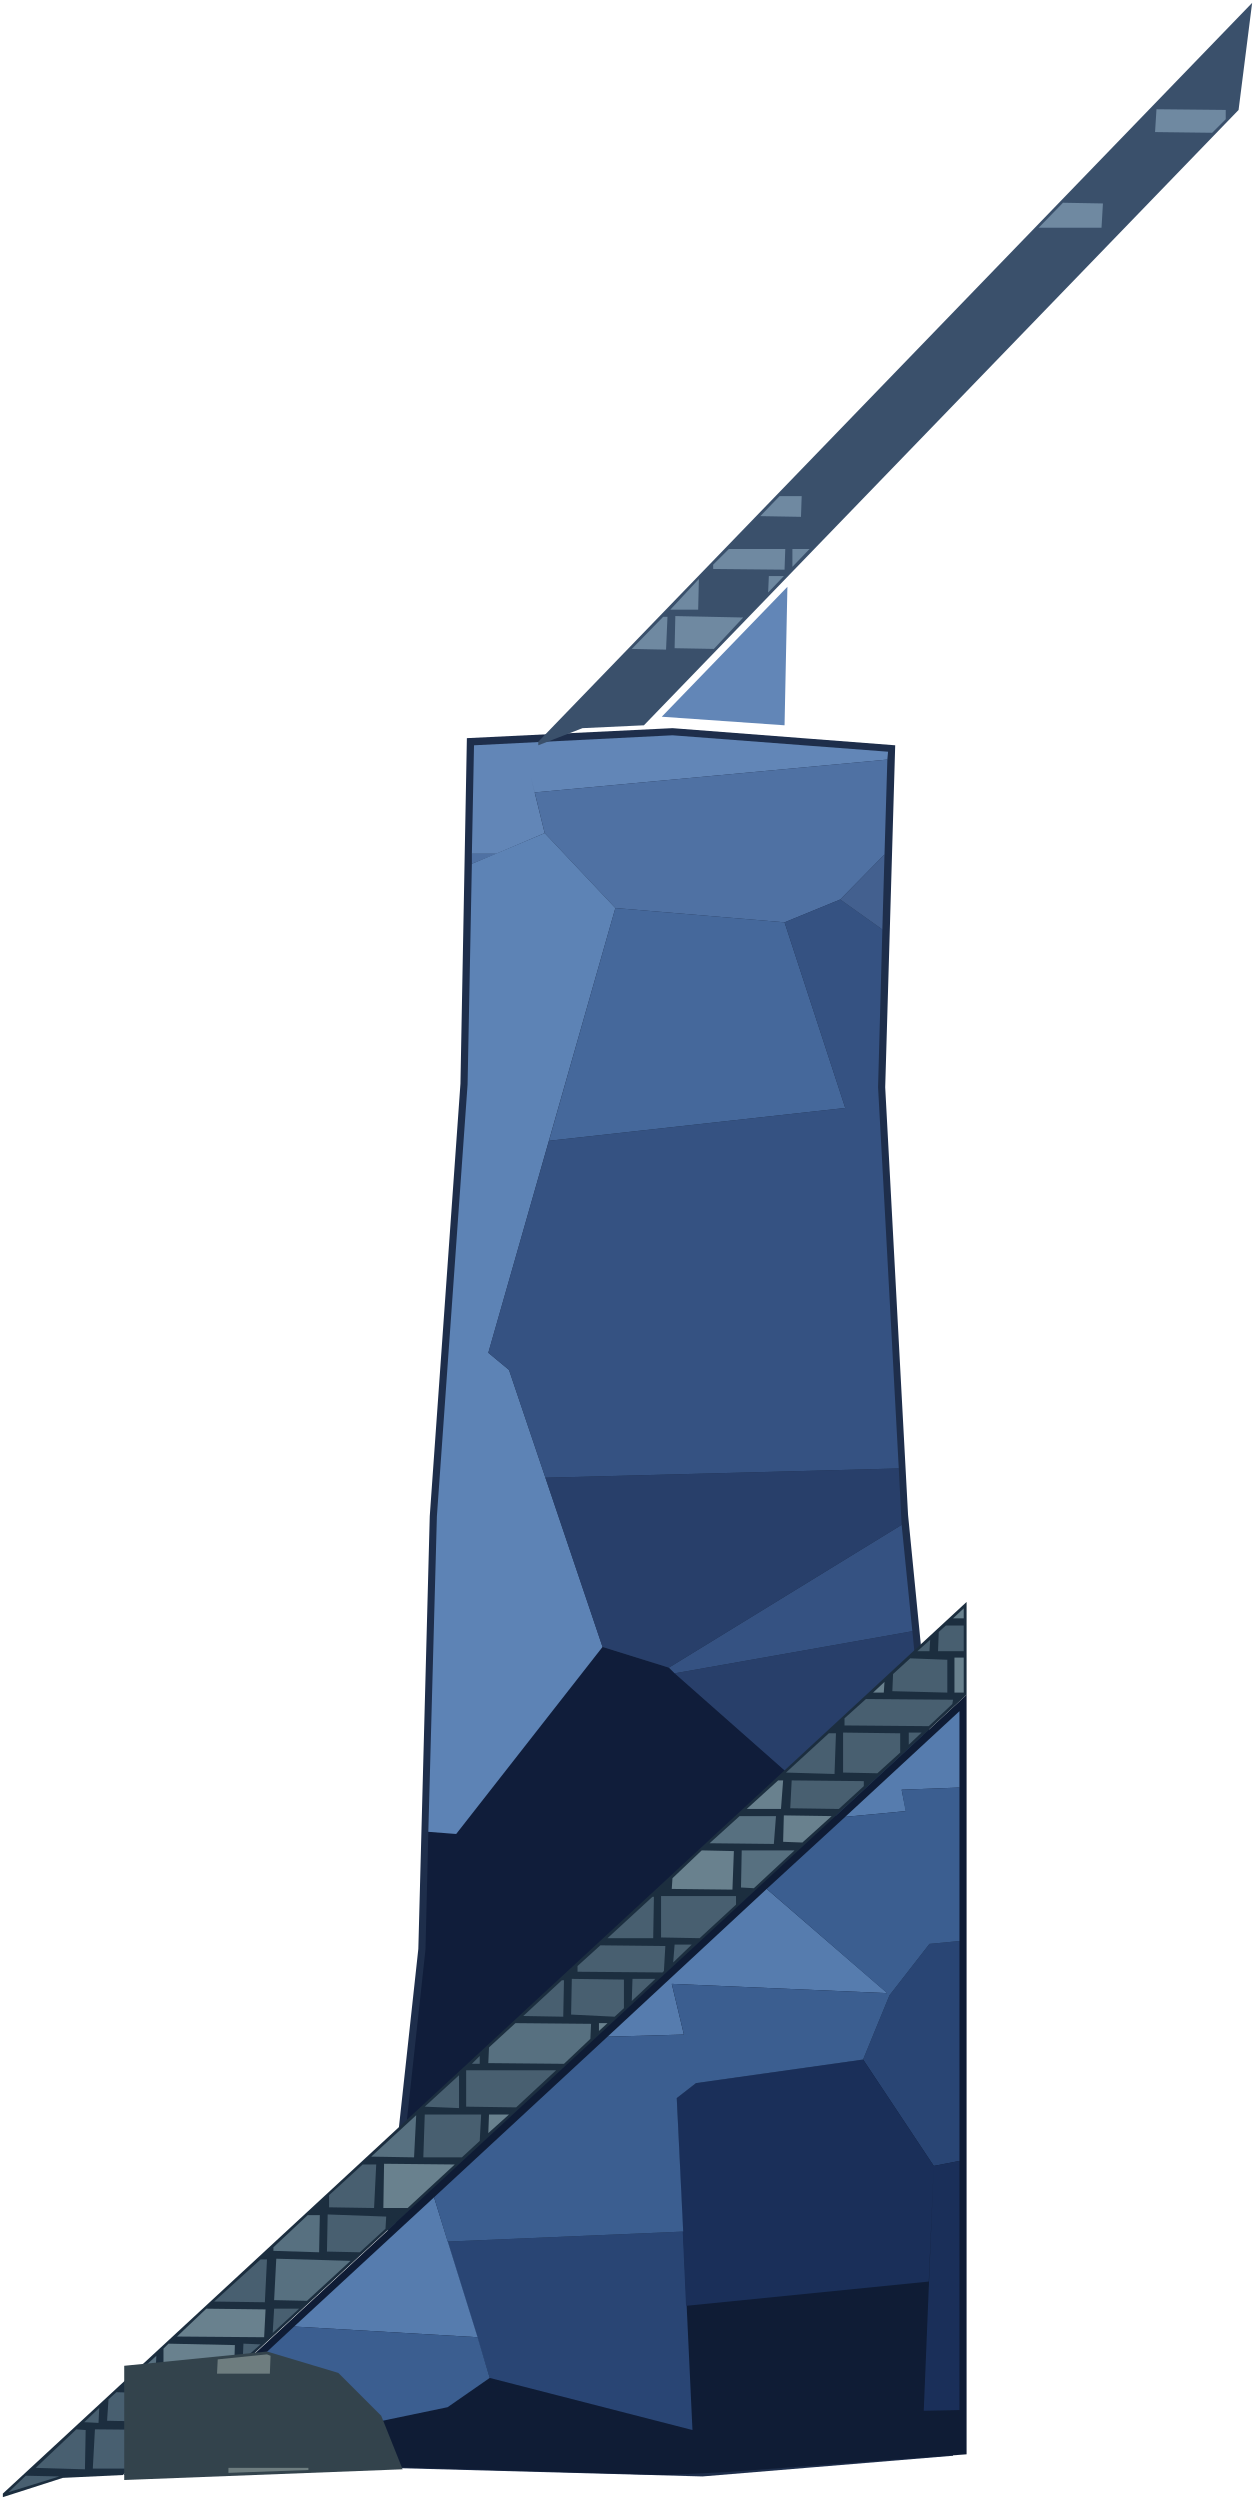
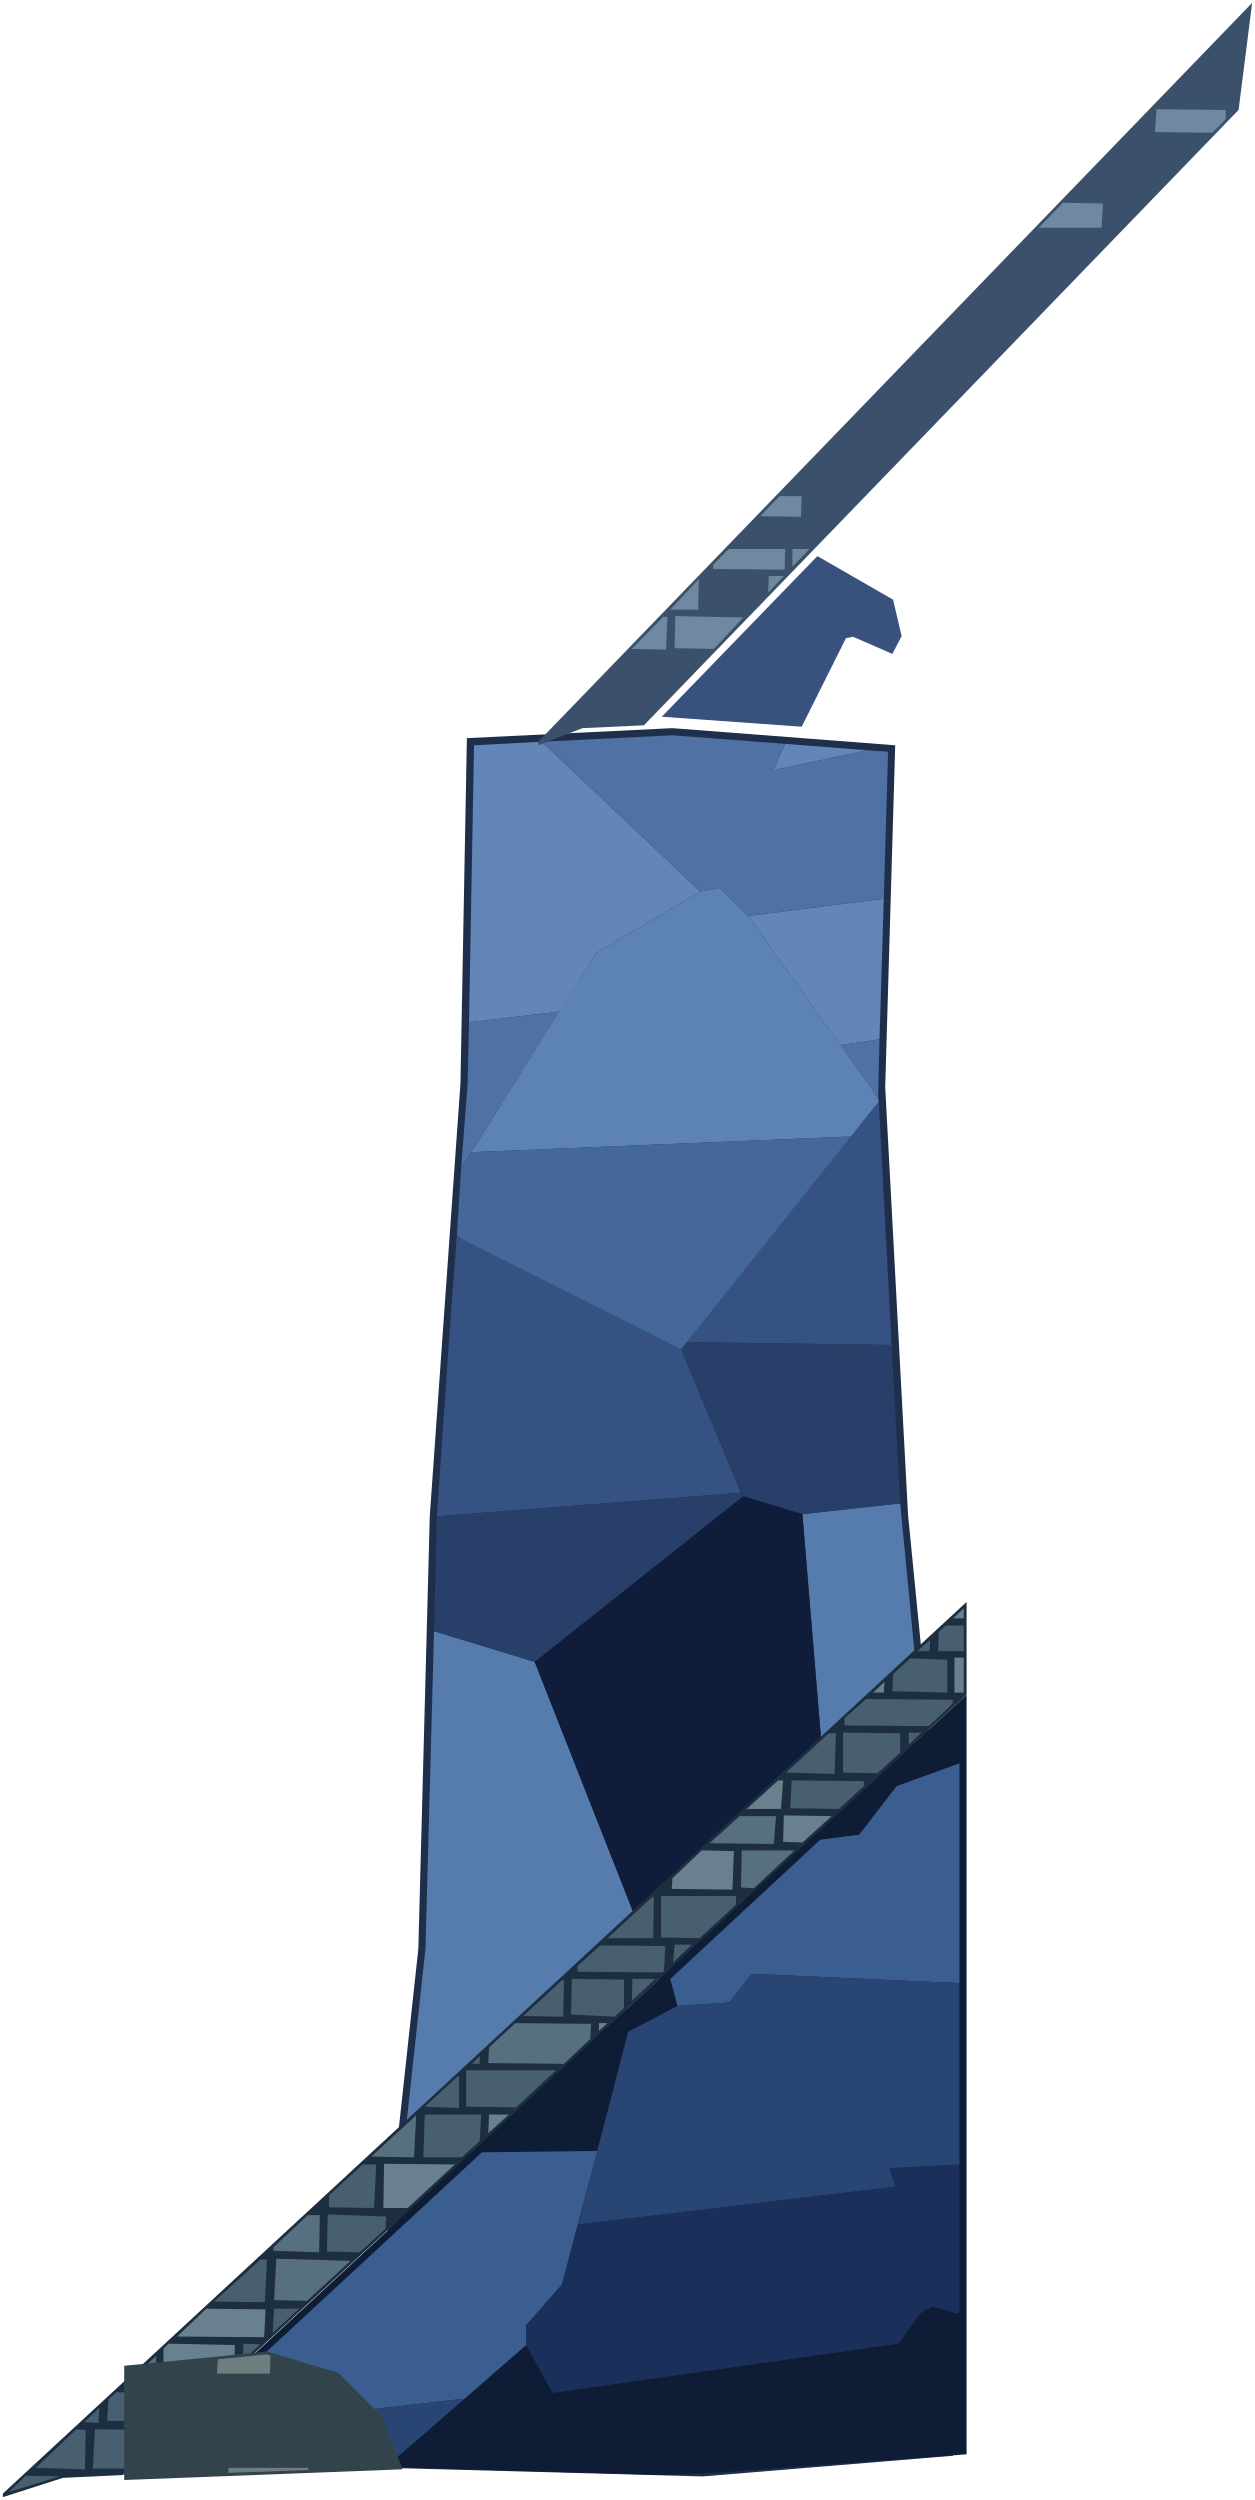
<svg xmlns="http://www.w3.org/2000/svg" width="1758" height="3502" viewBox="1246 2776 1758 3502">
  <path d="M1900 3810 L1891 4294 L1848 4900 L1832 5506 L1753 6232 L2230 6245 L2581 6216 L2577 5497 L2518 4898 L2486 4299 L2500 3820 L2188 3796 Z" fill="#1e2e4b" />
-   <path d="M2090 5083 L1885 5345 L1846 5342 L1842 5507 L1764 6223 L2239 6234 L2372 6137 L2356 5806 L2432 5749 L2490 5384 L2183 5112 Z M2050 5750 L2024 5686 L1947 5498 Z M1882 5857 L1907 6016 L1919 6098 Z M2490 5384 L2432 5749 L2569 5770 L2567 5498 L2552 5340 Z M2474 6208 L2540 6153 L2547 5972 L2207 6006 L2216 6180 L2272 6229 L2450 6215 Z" fill="#101d3a" />
-   <path d="M1941 3972 L2009 3943 L1989 3862 L1995 3886 L2489 3840 L2490 3829 L2188 3806 L1910 3820 L1907 3972 Z M2345 3792 L2349 3598 L2173 3780 Z" fill="#6286b7" />
-   <path d="M2345 4068 L2423 4036 L2485 3973 L2489 3840 L1995 3886 L2009 3943 L2108 4048 Z M1907 3972 L1907 3986 L1941 3972 Z" fill="#4f71a3" />
-   <path d="M1885 5345 L2090 5083 L1959 4695 L1930 4671 L2108 4048 L2009 3943 L1907 3986 L1901 4295 L1858 4900 L1846 5342 Z" fill="#5d83b5" />
-   <path d="M2239 6234 L2571 6207 L2569 5770 L2432 5749 L2356 5806 L2372 6137 Z M2216 6180 L1932 6107 L1873 6148 L1508 6224 L1462 6216 L1445 6232 L1672 6221 L2178 6233 L2272 6229 Z M2540 6153 L2474 6208 L2450 6215 L2590 6205 L2590 6152 Z" fill="#0f1b36" />
-   <path d="M2108 4048 L2015 4374 L2430 4328 L2345 4068 Z" fill="#45689b" />
-   <path d="M2345 4068 L2430 4328 L2015 4374 L1930 4671 L1959 4695 L2010 4846 L2505 4833 L2487 4500 L2460 4420 L2487 4500 L2476 4299 L2482 4078 L2423 4036 Z M2524 5061 L2509 4912 L2183 5112 L2191 5120 Z" fill="#355282" />
-   <path d="M2010 4846 L2090 5083 L2183 5112 L2509 4912 L2505 4833 Z M2490 5384 L2552 5340 L2524 5061 L2191 5120 Z" fill="#283f6a" />
-   <path d="M2423 4036 L2482 4078 L2485 3973 Z" fill="#43608f" />
+   <path d="M2329 3855 L2461 3827 L2346 3818 Z M2030 4193 L2081 4111 L2227 4025 L2005 3815 L1910 3820 L1903 4208 Z M2294 4059 L2423 4240 L2478 4232 L2484 4035 Z" fill="#6286b7" />
+   <path d="M2227 4025 L2254 4020 L2346 3818 L2188 3806 L2005 3815 Z M2329 3855 L2254 4020 L2294 4059 L2484 4035 L2490 3829 L2461 3827 Z M2423 4240 L2476 4314 L2478 4232 Z M1903 4208 L1901 4295 L1892 4412 L2030 4193 Z" fill="#4f71a3" />
+   <path d="M2370 4897 L2399 5244 L2539 5215 L2507 4882 Z M1895 5787 L2171 5551 L1995 5104 L1854 5061 L1842 5506 L1814 5763 Z M2450 5346 L2502 5278 L2486 5269 L2395 5353 Z M2083 5789 L2126 5622 L2195 5586 L2185 5548 L1921 5791 Z" fill="#567cae" />
+   <path d="M2207 4656 L2495 4660 L2477 4319 Z M1891 4511 L1886 4505 L1876 4638 Z M2200 4666 L1891 4511 L1876 4638 L1858 4900 L2284 4867 Z" fill="#355282" />
+   <path d="M2507 4882 L2495 4660 L2207 4656 L2200 4666 L2287 4872 L2370 4897 Z M2284 4867 L1858 4900 L1854 5061 L1995 5104 L2287 4872 Z" fill="#283f6a" />
+   <path d="M2171 5551 L1895 5787 L1983 6100 L2029 6163 L2236 6235 L2365 6224 L2370 6222 L2543 5568 L2423 5539 L2370 4897 L2287 4872 L1995 5104 Z M2543 5568 L2418 6041 L2370 6222 L2571 6207 L2568 5566 Z M1983 6100 L1895 5787 L1814 5763 L1767 6196 Z M2505 6059 L2020 6128 L2077 6230 L2178 6233 L2389 6220 Z M1530 6157 L1525 6158 L1445 6232 L1533 6228 Z" fill="#101d3a" />
+   <path d="M2029 6163 L1983 6100 L1767 6196 L1764 6223 L2236 6235 Z M1983 6061 L1798 6222 L2077 6230 Z" fill="#0f1b36" />
+   <path d="M2294 4059 L2254 4020 L2227 4025 L2081 4111 L1906 4390 L2438 4368 L2477 4319 L2476 4314 Z" fill="#5d83b5" />
+   <path d="M2438 4368 L1906 4390 L1892 4412 L1886 4505 L1891 4511 L2200 4666 Z" fill="#45689b" />
  <path d="M1419 6243 L1672 6231 L1756 6231 L2178 6243 L2262 6239 L2600 6214 L2600 5150 Z" fill="#0f1c35" />
-   <path d="M2548 5499 L2492 5571 L2455 5661 L2554 5810 L2590 5803 L2590 5495 Z M1873 5916 L1932 6107 L2216 6180 L2203 5902 Z" fill="#294574" />
-   <path d="M2221 5694 L2194 5715 L2207 6006 L2547 5972 L2554 5810 L2455 5661 Z M2554 5810 L2540 6153 L2590 6152 L2590 5803 Z M1505 6221 L1515 6168 L1462 6216 Z" fill="#1a2f59" />
-   <path d="M2590 5280 L2590 5173 L2430 5321 L2515 5313 L2509 5283 Z M2489 5568 L2320 5422 L2097 5629 L2204 5626 L2187 5555 Z M1915 6050 L1854 5854 L1658 6035 Z" fill="#567cae" />
-   <path d="M2548 5499 L2590 5495 L2590 5280 L2509 5283 Z M2492 5571 L2548 5499 L2515 5313 L2430 5321 L2320 5422 Z M2204 5626 L2097 5629 L1854 5854 L1873 5916 L2203 5902 L2194 5715 L2221 5694 L2455 5661 L2492 5571 L2489 5568 L2187 5555 Z M1658 6035 L1515 6168 L1505 6221 L1508 6224 L1873 6148 L1932 6107 L1915 6050 Z" fill="#3b5e90" />
+   <path d="M2500 5839 L2056 5892 L2033 5976 L1983 6033 L1983 6061 L2020 6128 L2505 6059 L2536 6016 L2552 6007 L2587 6017 L2590 6014 L2590 5808 L2492 5813 Z" fill="#1a2f59" />
+   <path d="M2590 5554 L2590 5246 L2502 5278 L2299 5541 Z M2195 5586 L2268 5581 L2450 5346 L2395 5353 L2185 5548 Z M1531 6178 L1897 6136 L1983 6061 L1983 6033 L2033 5976 L2083 5789 L1921 5791 L1530 6153 Z" fill="#3b5e90" />
+   <path d="M2268 5581 L2195 5586 L2126 5622 L2056 5892 L2500 5839 L2492 5813 L2590 5808 L2590 5554 L2299 5541 Z M1897 6136 L1531 6178 L1533 6228 L1672 6221 L1798 6222 Z" fill="#294574" />
  <path d="M1250 6274 L1334 6247 L1418 6243 L2600 5150 L2600 5020 L1250 6269 Z" fill="#1c2e3f" />
  <path d="M1611 5941 L1546 6000 L1617 6001 L1620 5941 Z M1409 6127 L1398 6137 L1396 6167 L1493 6169 L1522 6142 L1522 6130 Z M1384 6170 L1385 6149 L1364 6169 Z M1379 6179 L1376 6234 L1422 6234 L1480 6180 Z M1296 6233 L1365 6235 L1366 6180 L1353 6179 Z M1282 6244 L1258 6267 L1329 6245 Z M1918 5667 L1918 5656 L1907 5667 Z M1889 5729 L1889 5683 L1841 5727 Z M1841 5738 L1839 5798 L1893 5798 L1918 5775 L1920 5738 Z M1707 5868 L1770 5869 L1773 5808 L1754 5808 L1707 5851 Z M1705 5878 L1704 5930 L1750 5931 L1786 5898 L1787 5881 Z M1630 6010 L1628 6044 L1665 6010 Z M1586 6082 L1611 6060 L1587 6059 Z M2172 5432 L2172 5490 L2226 5491 L2277 5444 L2277 5432 Z M2160 5433 L2097 5491 L2161 5491 L2162 5433 Z M2087 5501 L2055 5530 L2055 5538 L2174 5539 L2176 5537 L2178 5502 Z M2191 5500 L2189 5525 L2215 5500 Z M2132 5548 L2131 5579 L2164 5548 Z M2047 5548 L2046 5598 L2107 5601 L2120 5589 L2120 5549 Z M2033 5550 L1979 5600 L2035 5601 L2036 5550 Z M1899 5676 L1899 5727 L1969 5728 L2025 5676 Z M2571 5053 L2561 5062 L2560 5089 L2596 5089 L2596 5053 Z M2548 5089 L2549 5073 L2531 5089 Z M2521 5099 L2497 5121 L2496 5145 L2573 5147 L2573 5101 Z M2459 5156 L2429 5183 L2429 5193 L2547 5194 L2580 5163 L2581 5157 Z M2407 5204 L2347 5259 L2415 5261 L2417 5204 Z M2519 5203 L2519 5220 L2537 5203 Z M2427 5203 L2427 5259 L2475 5260 L2507 5231 L2507 5204 Z M2355 5270 L2353 5309 L2421 5310 L2456 5278 L2456 5271 Z" fill="#485f70" />
  <path d="M1694 5879 L1677 5879 L1629 5924 L1629 5929 L1693 5931 Z M1465 6076 L1420 6117 L1463 6118 Z M2074 5611 L1968 5610 L1931 5644 L1930 5666 L2036 5667 L2073 5632 Z M1829 5739 L1766 5797 L1826 5798 Z M1633 5940 L1630 5998 L1676 5999 L1737 5943 Z M2333 5320 L2282 5320 L2240 5358 L2330 5359 Z M2285 5368 L2284 5420 L2302 5421 L2359 5368 Z" fill="#577080" />
  <path d="M1618 6011 L1535 6010 L1494 6049 L1616 6050 Z M1575 6061 L1482 6059 L1475 6066 L1475 6118 L1548 6118 L1574 6094 Z M2085 5610 L2085 5621 L2097 5610 Z M1931 5738 L1930 5764 L1959 5738 Z M1784 5807 L1783 5869 L1817 5869 L1883 5808 Z M2596 5043 L2596 5029 L2581 5043 Z M2583 5098 L2583 5147 L2596 5147 L2596 5098 Z M2484 5147 L2485 5132 L2469 5147 Z M2343 5270 L2336 5270 L2292 5310 L2340 5310 Z M2344 5319 L2343 5356 L2370 5357 L2411 5320 Z M2274 5369 L2229 5368 L2188 5407 L2187 5422 L2272 5423 Z" fill="#69818e" />
+   <path d="M2497 3616 L2391 3555 L2173 3780 L2369 3794 L2431 3670 L2441 3668 L2496 3692 L2509 3667 Z" fill="#39517d" />
  <path d="M2000 3820 L2062 3796 L2148 3792 L2981 2930 L3000 2780 L2000 3815 Z" fill="#3a506b" />
  <path d="M2224 3630 L2225 3587 L2185 3630 Z M2181 3640 L2175 3640 L2131 3685 L2179 3686 Z M2287 3641 L2192 3639 L2191 3684 L2246 3685 Z M2369 3471 L2338 3471 L2311 3499 L2368 3500 Z M2356 3545 L2356 3570 L2380 3545 Z M2346 3545 L2267 3545 L2245 3567 L2245 3573 L2345 3574 Z M2323 3583 L2322 3606 L2344 3583 Z M2963 2930 L2866 2929 L2864 2961 L2944 2962 L2963 2943 Z M2791 3061 L2735 3060 L2701 3095 L2789 3095 Z" fill="#6f89a1" />
  <path d="M1420 6250 L1810 6235 L1780 6160 L1720 6100 L1620 6070 L1420 6090 Z" fill="#33434c" />
  <path d="M1624 6101 L1625 6076 L1620 6074 L1551 6081 L1550 6101 Z M1678 6233 L1566 6233 L1566 6240 L1678 6236 Z" fill="#6e7d7f" />
</svg>
